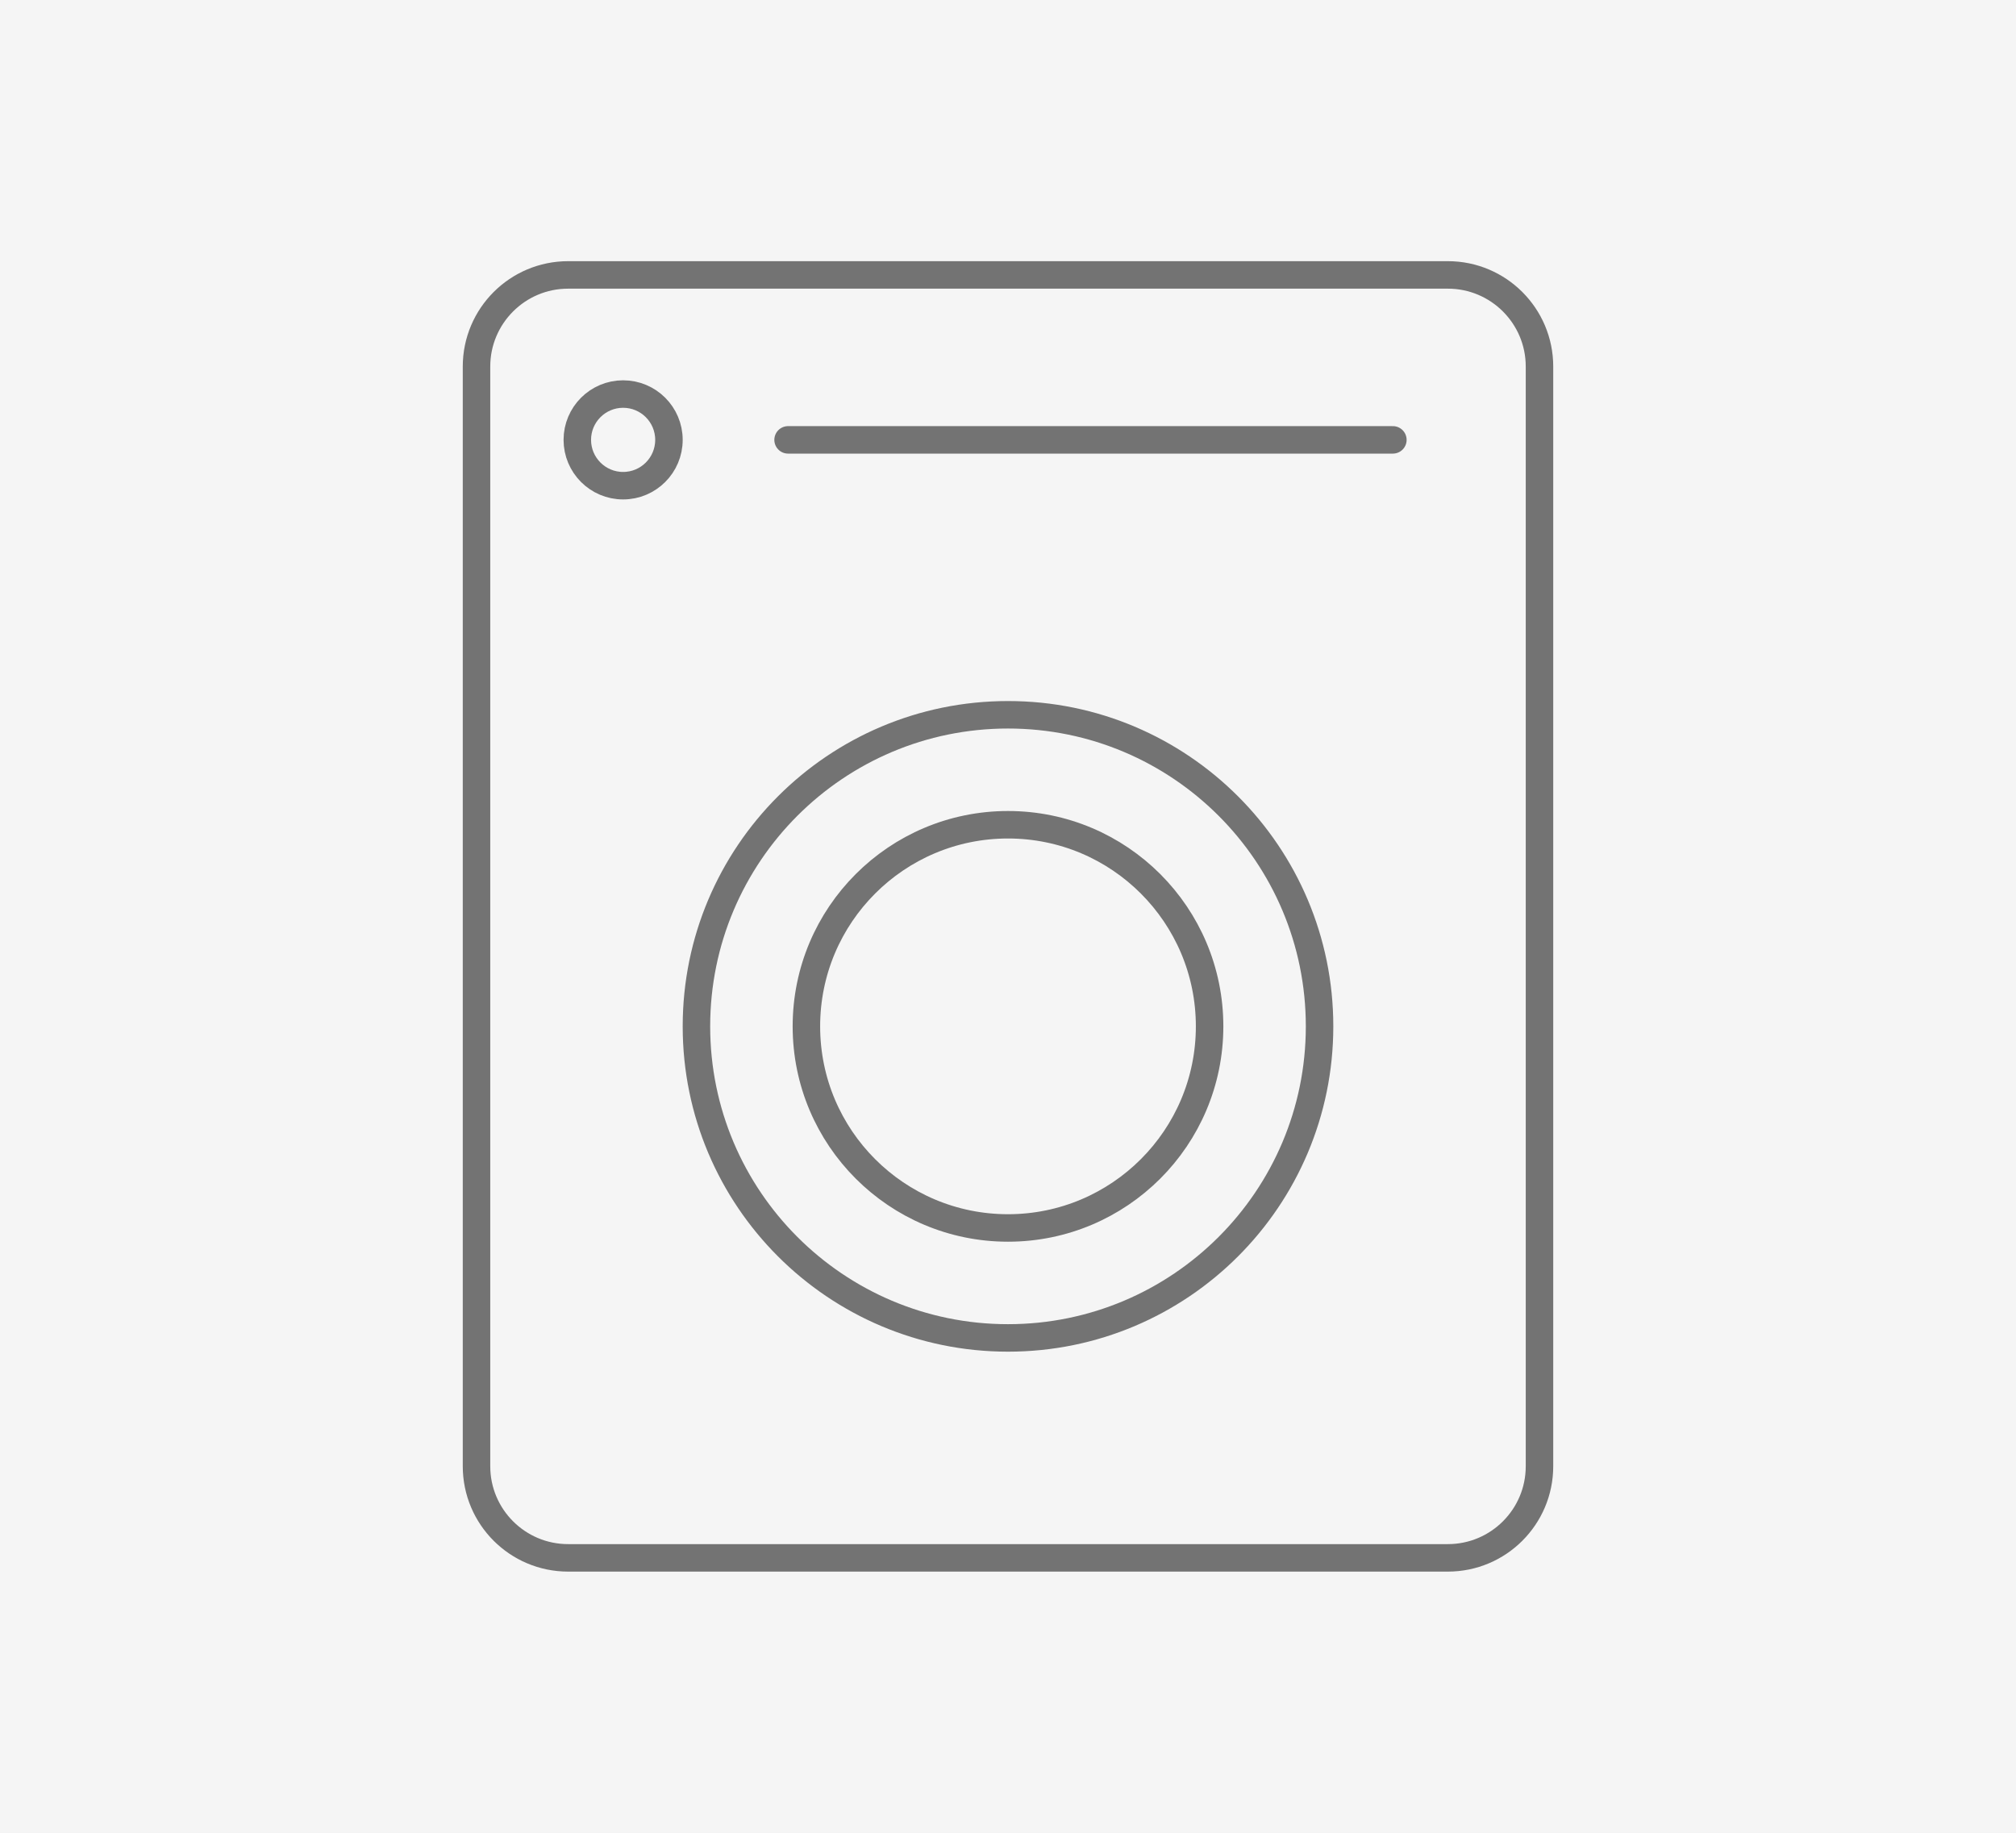
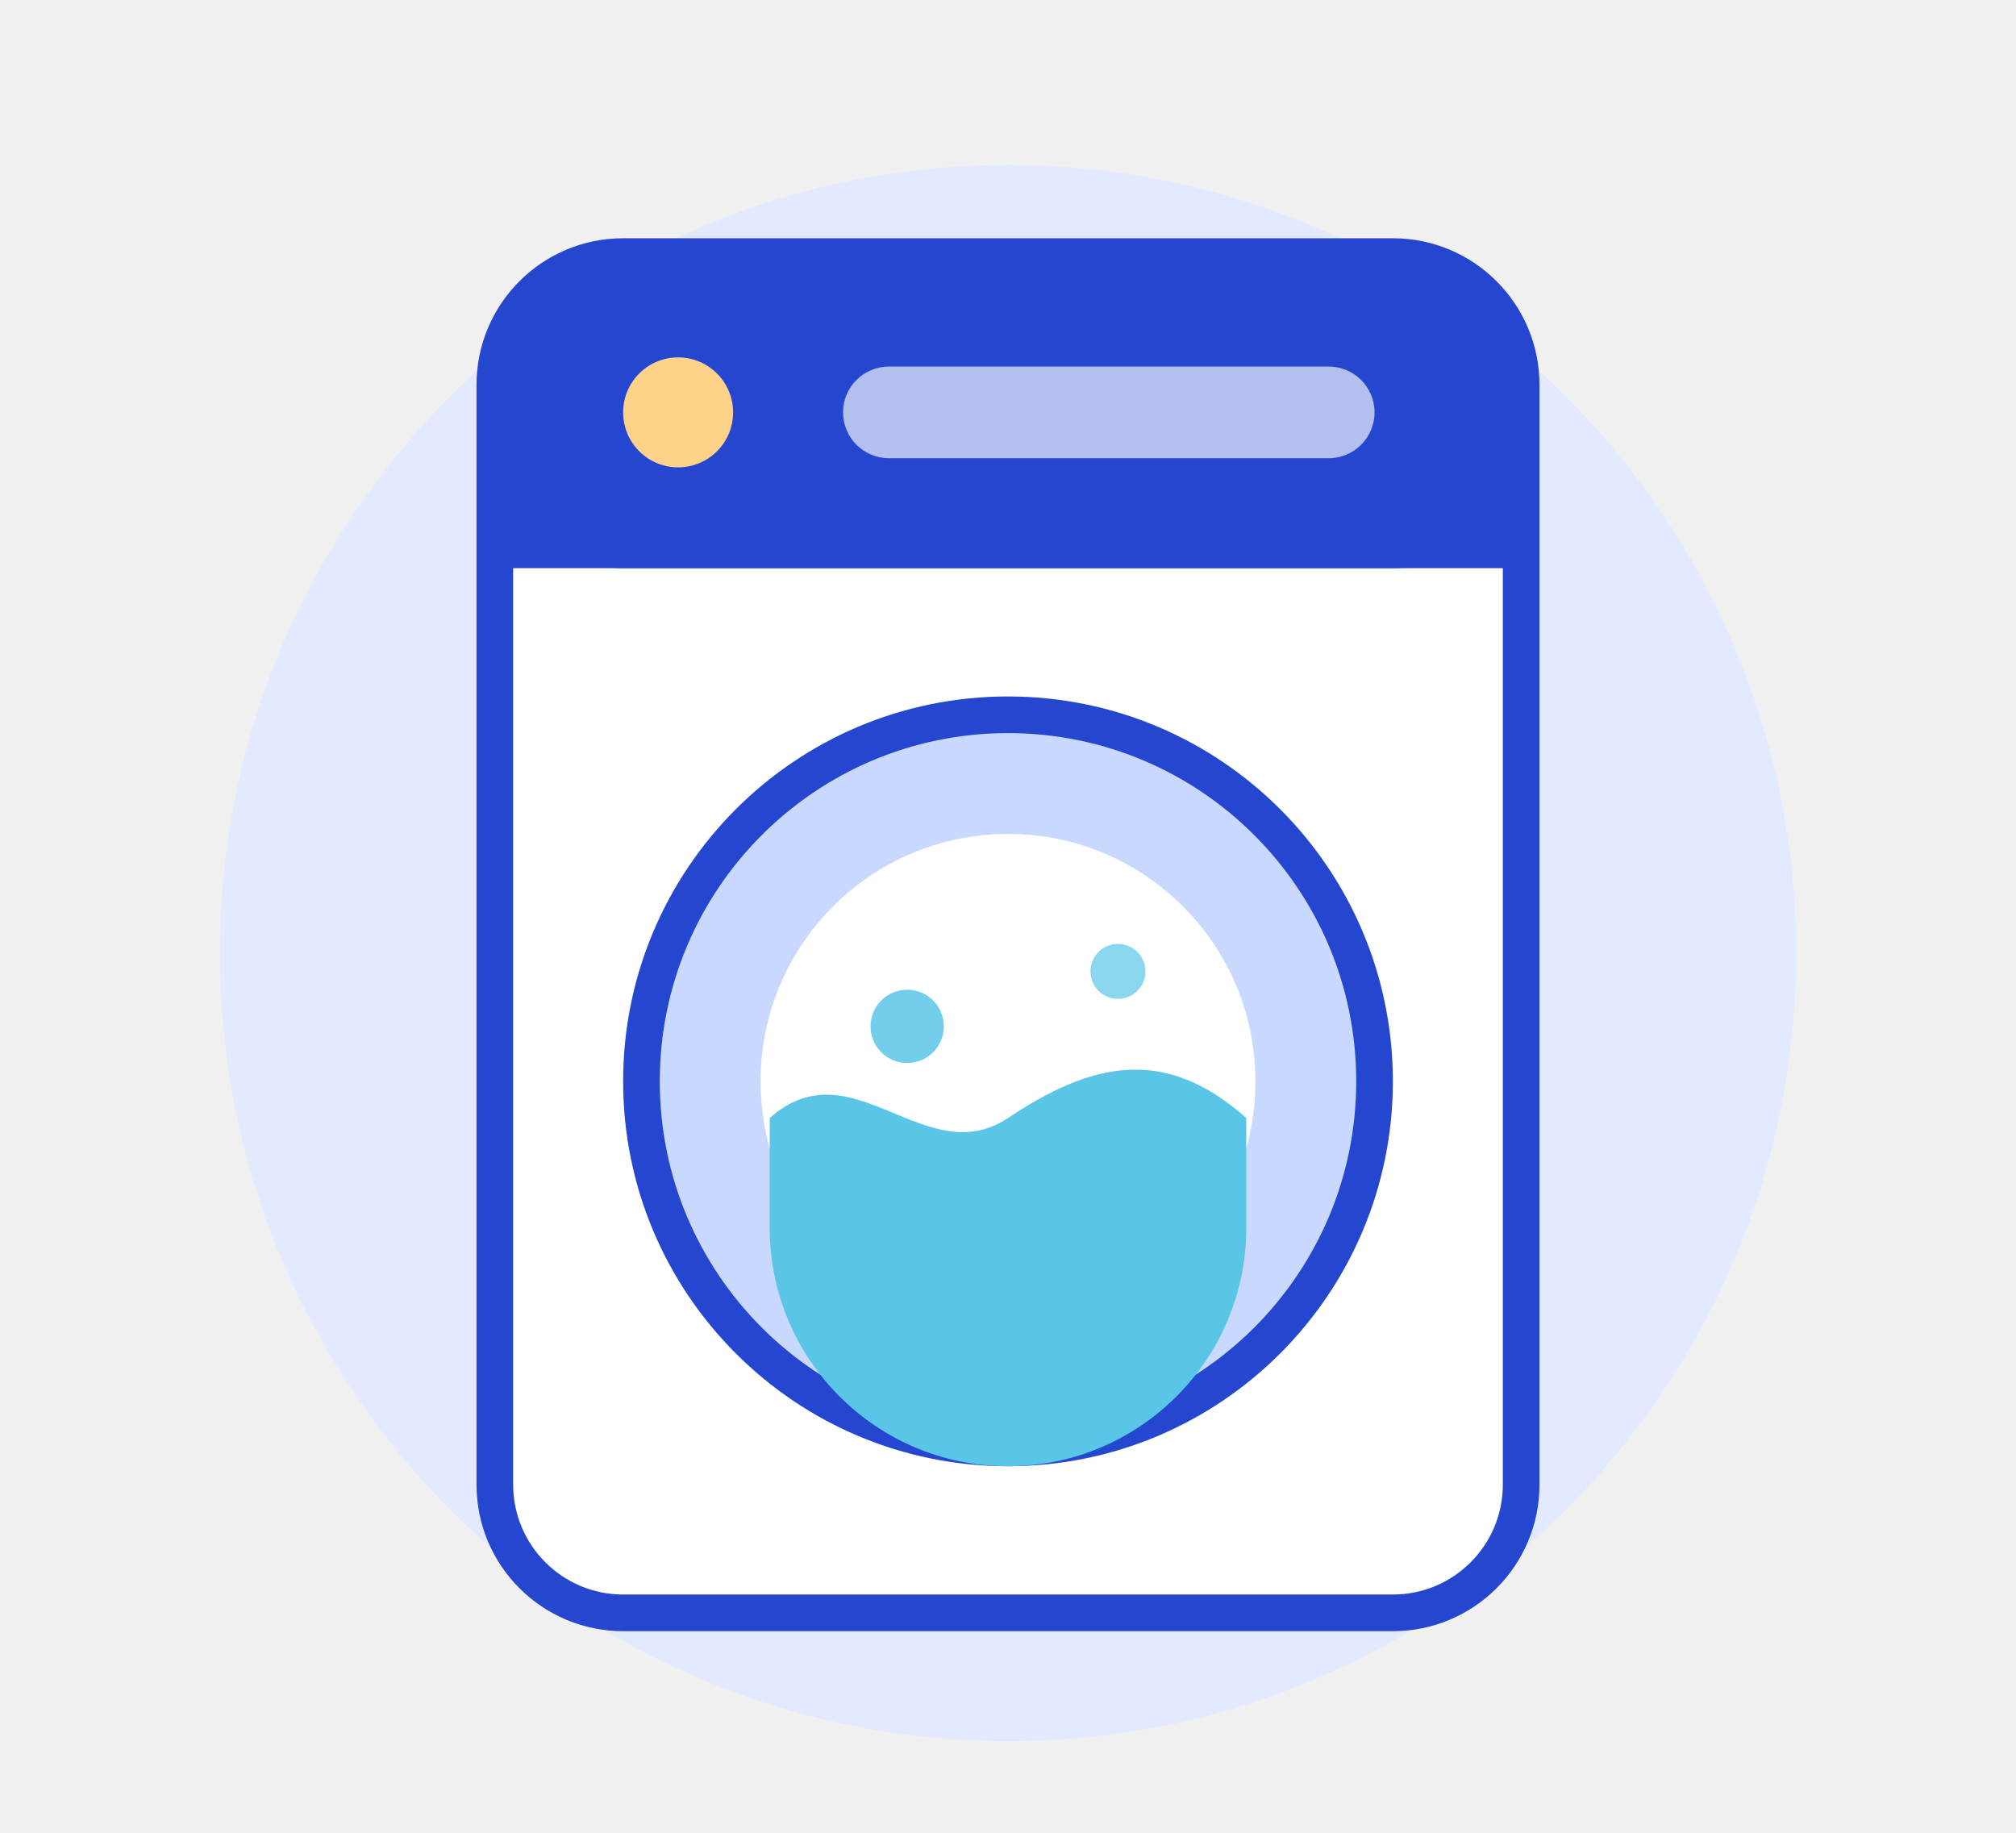
- <svg xmlns="http://www.w3.org/2000/svg" viewBox="0 0 220 200" width="220" height="200" role="img" aria-label="Washing Machine">
-   <rect width="220" height="200" fill="#F5F5F5" />
-   <g fill="none" stroke="#0A0A0A" stroke-width="3" stroke-linecap="round" stroke-linejoin="round" opacity="0.55">
-     <rect x="52" y="30" width="116" height="140" rx="10" />
-     <circle cx="110" cy="112" r="34" />
-     <circle cx="110" cy="112" r="22" />
-     <circle cx="68" cy="48" r="5" />
-     <line x1="86" y1="48" x2="152" y2="48" />
-   </g>
+ <svg xmlns="http://www.w3.org/2000/svg" viewBox="0 0 220 200" width="220" height="200" role="img" aria-label="Washing machine">
+   <circle cx="110" cy="104" r="86" fill="#E3EAFF" />
+   <rect x="54" y="28" width="112" height="148" rx="14" fill="#FFFFFF" stroke="#2547D0" stroke-width="4" />
+   <rect x="54" y="28" width="112" height="34" rx="14" fill="#2547D0" />
+   <rect x="54" y="48" width="112" height="14" fill="#2547D0" />
+   <circle cx="74" cy="45" r="6" fill="#FFD28A" />
+   <rect x="92" y="40" width="58" height="10" rx="5" fill="#FFFFFF" opacity="0.65" />
+   <circle cx="110" cy="118" r="40" fill="#C9D8FF" stroke="#2547D0" stroke-width="4" />
+   <circle cx="110" cy="118" r="27" fill="#FFFFFF" />
+   <path d="M84 122c9-8 17 6 26 0s17-8 26 0v12a26 26 0 0 1-52 0z" fill="#59C6E8" />
+   <circle cx="99" cy="112" r="4" fill="#59C6E8" opacity="0.85" />
+   <circle cx="122" cy="106" r="3" fill="#59C6E8" opacity="0.7" />
</svg>
